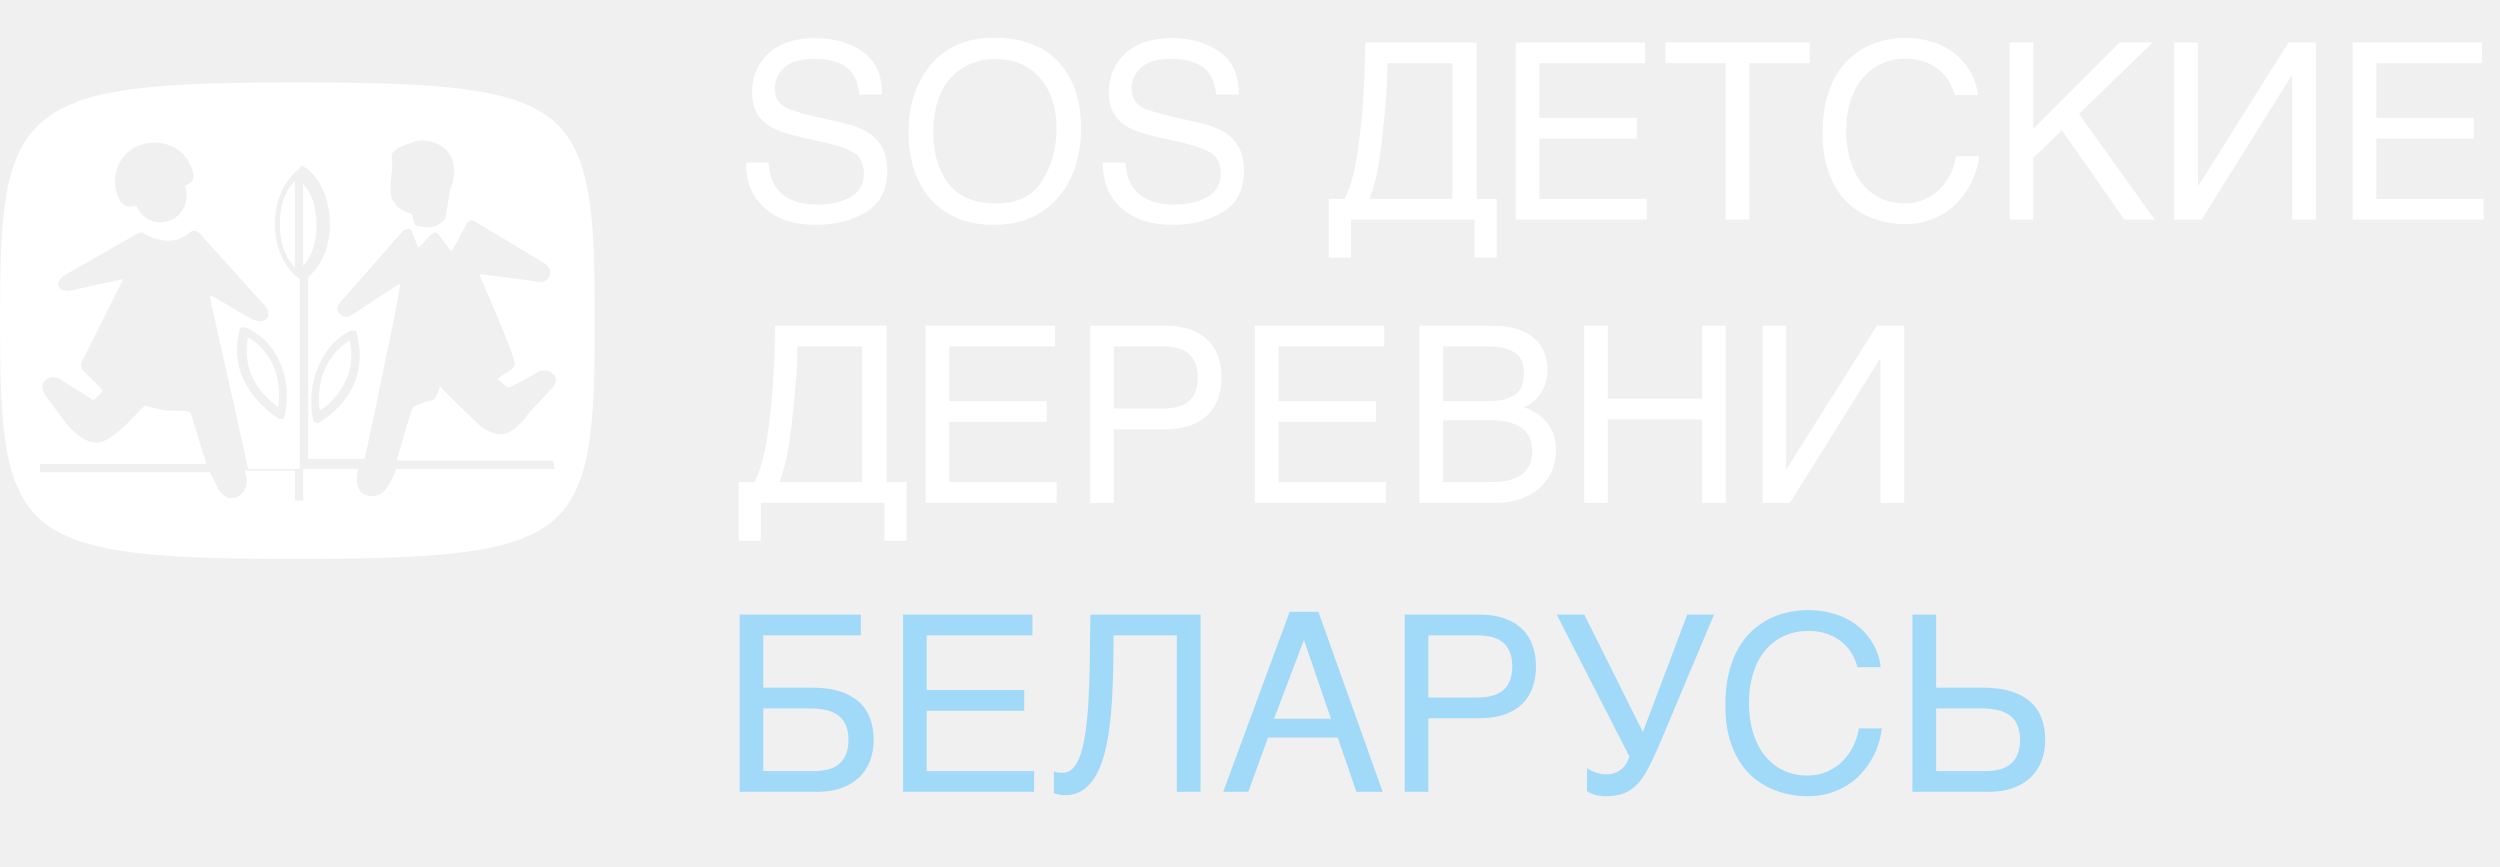
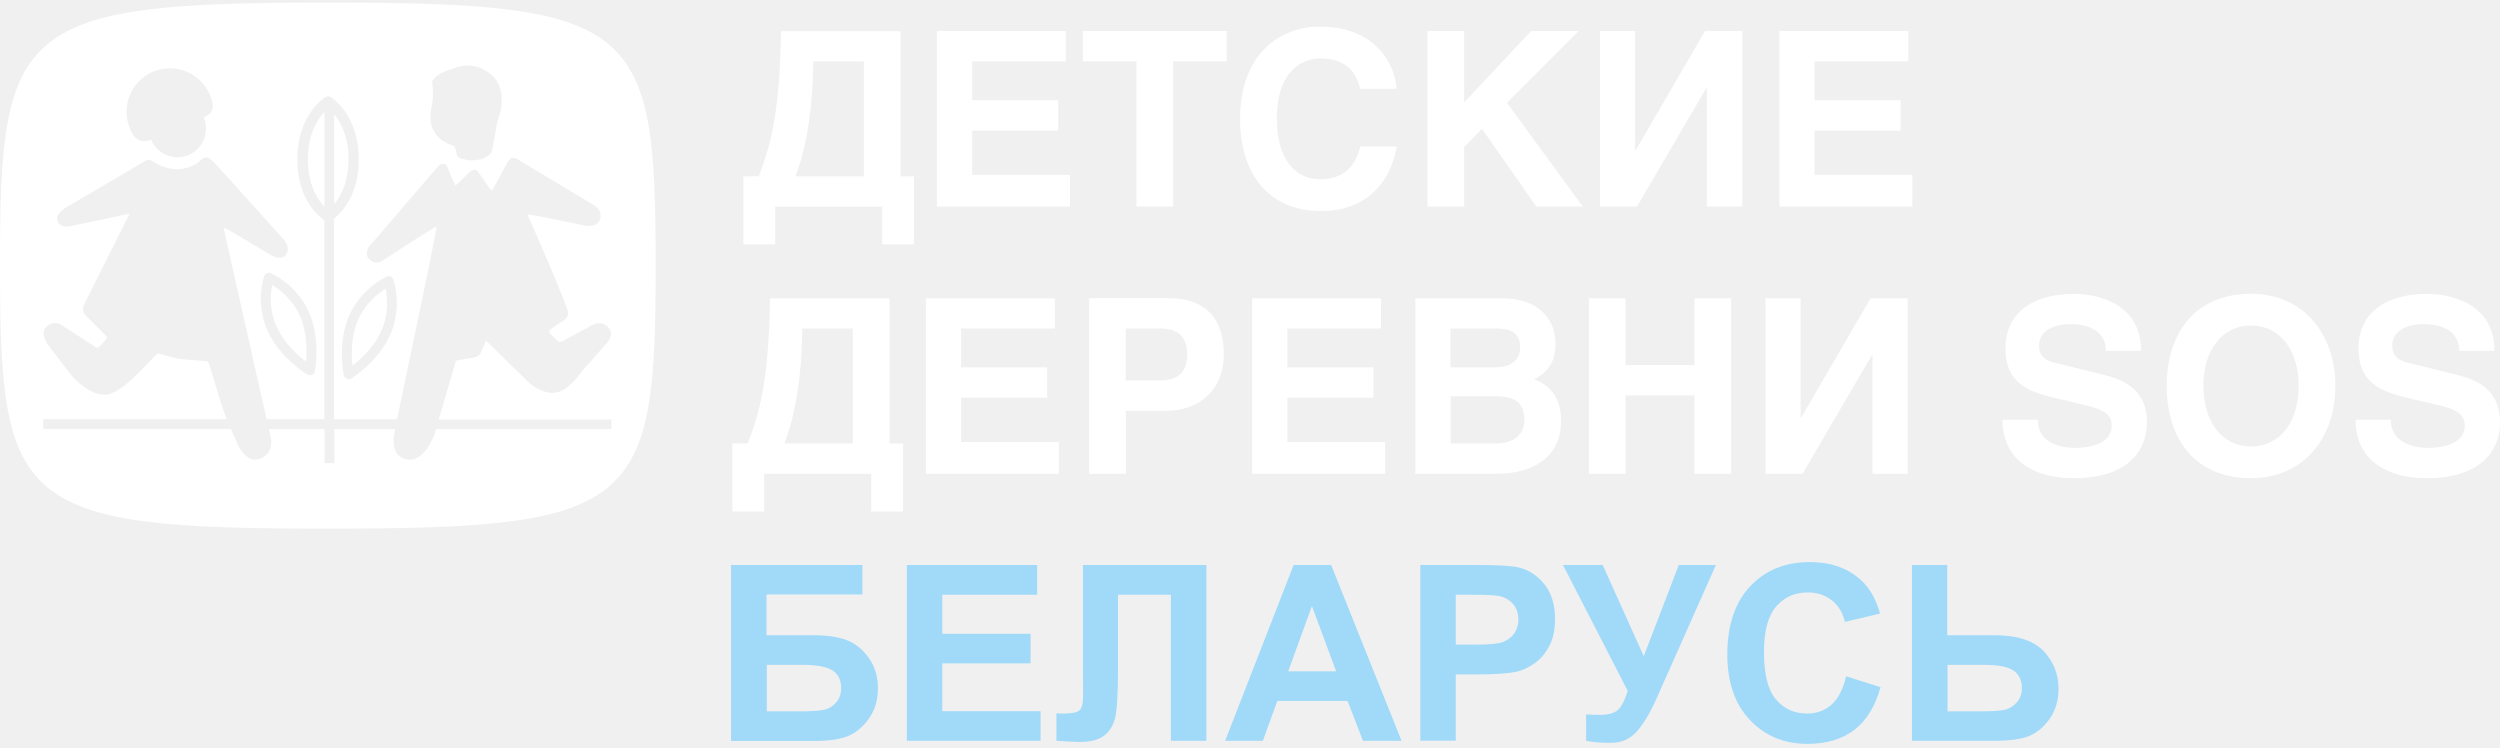
- <svg xmlns="http://www.w3.org/2000/svg" width="127" height="44" viewBox="0 0 127 44" fill="none">
-   <path d="M15.402 9.351V13.498C15.74 13.159 16.079 12.482 16.079 11.467C16.079 10.367 15.74 9.69 15.402 9.351ZM14.133 20.691C14.217 20.183 14.217 19.337 13.879 18.575C13.54 17.814 12.948 17.306 12.609 17.137C12.525 17.475 12.44 18.237 12.778 19.083C13.117 19.845 13.794 20.437 14.133 20.691ZM14.979 13.582V9.182C14.64 9.52 14.217 10.197 14.217 11.382C14.217 12.567 14.64 13.244 14.979 13.582ZM17.602 19.252C17.941 18.491 17.856 17.729 17.771 17.306C17.433 17.475 16.84 17.983 16.502 18.745C16.163 19.506 16.163 20.352 16.248 20.86C16.671 20.606 17.264 20.014 17.602 19.252ZM28.011 6.051C25.98 4.443 22.256 4.189 15.063 4.189C7.955 4.189 4.231 4.443 2.2 6.135C0.169 7.828 0 10.874 0 16.29C0 21.791 0.169 24.838 2.2 26.53C4.231 28.138 7.955 28.392 15.063 28.392C22.172 28.392 25.98 28.138 28.011 26.53C30.042 24.838 30.211 21.791 30.211 16.29C30.211 10.79 30.042 7.743 28.011 6.051ZM19.887 7.828C20.226 7.405 20.733 7.32 20.733 7.32C20.733 7.32 21.664 6.812 22.51 7.489C23.526 8.251 22.849 9.69 22.849 9.69C22.849 9.69 22.68 10.959 22.595 11.128C22.51 11.297 22.172 11.467 22.172 11.467C22.172 11.467 21.918 11.551 21.749 11.551C21.495 11.551 21.241 11.467 21.156 11.467C21.072 11.467 20.987 11.128 20.987 11.128C20.987 11.128 20.987 10.959 20.902 10.874C20.818 10.79 20.31 10.79 19.972 10.197C19.718 9.774 19.887 9.182 19.887 8.843C19.972 8.336 19.887 7.828 19.887 7.828ZM7.024 7.405C8.039 6.982 9.224 7.405 9.647 8.336C9.986 9.013 9.817 9.267 9.393 9.436C9.478 9.605 9.478 9.774 9.478 9.944C9.478 10.705 8.886 11.297 8.124 11.297C7.616 11.297 7.109 10.959 6.939 10.451C6.516 10.536 6.262 10.536 6.008 10.028C5.585 9.013 6.008 7.828 7.024 7.405ZM28.18 23.822H20.141L20.056 23.991C20.056 23.991 19.633 25.43 18.702 25.176C17.856 25.007 18.195 23.822 18.195 23.822H15.402V25.43H14.979V23.907H12.44L12.525 24.245C12.525 24.245 12.694 24.922 12.017 25.261C11.34 25.515 11.001 24.668 11.001 24.668C11.001 24.668 10.832 24.33 10.663 23.991H2.031V23.568H10.494C10.409 23.399 10.409 23.23 10.324 23.061C10.07 22.299 9.732 20.945 9.647 20.945C9.563 20.86 9.055 20.86 8.463 20.86C7.87 20.776 7.447 20.606 7.362 20.606C7.193 20.691 5.924 22.299 5.078 22.468C4.231 22.637 3.385 21.537 3.385 21.537L2.37 20.183C2.37 20.183 1.946 19.675 2.285 19.337C2.623 18.998 3.047 19.252 3.047 19.252C3.047 19.252 4.485 20.183 4.654 20.268C4.739 20.352 4.824 20.268 4.824 20.268C4.824 20.268 5.078 20.014 5.162 19.929C5.247 19.845 5.162 19.76 5.162 19.76C5.162 19.76 4.485 19.083 4.231 18.829C3.977 18.575 4.231 18.237 4.231 18.237L6.262 14.175L3.554 14.767C3.554 14.767 3.047 14.852 2.962 14.513C2.877 14.175 3.385 13.921 3.385 13.921L6.939 11.89C6.939 11.89 7.109 11.805 7.193 11.805C7.278 11.805 7.362 11.89 7.362 11.89C7.362 11.89 7.87 12.228 8.547 12.228C9.224 12.228 9.647 11.805 9.647 11.805C9.647 11.805 9.732 11.721 9.901 11.721C10.07 11.721 10.324 12.059 10.324 12.059L13.456 15.529C13.456 15.529 13.794 15.867 13.54 16.206C13.286 16.46 12.778 16.206 12.778 16.206L10.748 15.021C10.663 15.021 10.663 15.106 10.663 15.106L12.609 23.822H15.233V14.175C15.063 14.09 13.963 13.244 13.963 11.382C13.963 9.351 15.233 8.589 15.233 8.505C15.317 8.42 15.402 8.42 15.486 8.505C15.571 8.505 16.756 9.351 16.756 11.382C16.756 13.075 15.91 13.836 15.656 14.09V23.314H18.533L19.718 17.644C19.718 17.644 20.395 14.429 20.31 14.429C20.226 14.429 17.941 15.952 17.941 15.952C17.941 15.952 17.602 16.29 17.264 15.952C16.925 15.613 17.433 15.19 17.433 15.19L20.479 11.721C20.479 11.721 20.564 11.636 20.733 11.636C20.902 11.636 20.902 11.721 20.902 11.721L21.241 12.567C21.326 12.567 21.749 12.059 21.749 12.059C21.749 12.059 22.003 11.805 22.087 11.805C22.172 11.805 22.256 11.89 22.256 11.89L22.764 12.567C22.764 12.567 22.849 12.736 22.933 12.736L23.018 12.652L23.61 11.551C23.61 11.551 23.695 11.297 23.864 11.213C23.949 11.128 24.203 11.297 24.203 11.297L27.588 13.329C27.588 13.329 28.096 13.582 27.926 14.005C27.757 14.513 26.996 14.259 26.996 14.259L24.372 13.921V14.005C24.372 14.005 26.234 18.237 26.149 18.491C26.149 18.66 25.895 18.829 25.895 18.829C25.895 18.829 25.303 19.168 25.303 19.252C25.303 19.337 25.388 19.337 25.388 19.337C25.388 19.337 25.726 19.675 25.811 19.675C25.895 19.675 26.065 19.591 26.065 19.591L27.165 18.998C27.165 18.998 27.673 18.575 28.096 18.998C28.519 19.337 27.926 19.845 27.926 19.845L26.826 21.029C26.826 21.029 26.234 21.96 25.557 22.045C24.88 22.13 24.288 21.537 24.288 21.537C24.288 21.537 22.426 19.76 22.426 19.675C22.341 19.591 22.341 19.675 22.341 19.675C22.341 19.675 22.172 20.183 22.087 20.268C22.003 20.352 21.833 20.352 21.833 20.352C21.833 20.352 20.987 20.606 20.987 20.691L20.902 20.86L20.141 23.399H28.096L28.18 23.822ZM14.217 18.406C14.809 19.675 14.471 21.029 14.471 21.114C14.471 21.199 14.386 21.199 14.386 21.283C14.302 21.283 14.217 21.283 14.217 21.283C14.133 21.283 12.948 20.522 12.355 19.252C11.763 17.983 12.186 16.798 12.186 16.714C12.186 16.629 12.271 16.629 12.271 16.629C12.355 16.629 12.355 16.629 12.44 16.629C12.525 16.629 13.709 17.137 14.217 18.406ZM17.856 16.798C17.941 16.798 17.941 16.798 18.025 16.798C18.11 16.798 18.11 16.883 18.11 16.883C18.11 16.883 18.533 18.152 18.025 19.422C17.517 20.691 16.248 21.453 16.248 21.453C16.163 21.453 16.079 21.537 16.079 21.453C15.91 21.453 15.91 21.368 15.91 21.368C15.91 21.368 15.571 19.929 16.163 18.66C16.671 17.306 17.771 16.798 17.856 16.798Z" fill="white" />
-   <path d="M39.048 8.255C39.077 8.765 39.197 9.179 39.409 9.498C39.813 10.094 40.526 10.392 41.546 10.392C42.003 10.392 42.42 10.326 42.795 10.196C43.522 9.943 43.885 9.49 43.885 8.837C43.885 8.347 43.732 7.998 43.426 7.79C43.116 7.585 42.63 7.408 41.969 7.257L40.75 6.981C39.954 6.802 39.391 6.604 39.06 6.387C38.489 6.012 38.203 5.451 38.203 4.704C38.203 3.895 38.483 3.232 39.042 2.714C39.601 2.195 40.393 1.936 41.418 1.936C42.361 1.936 43.161 2.165 43.818 2.622C44.479 3.075 44.81 3.801 44.81 4.802H43.665C43.603 4.32 43.473 3.95 43.273 3.693C42.901 3.224 42.271 2.989 41.381 2.989C40.663 2.989 40.146 3.14 39.832 3.442C39.517 3.744 39.36 4.095 39.36 4.495C39.36 4.936 39.544 5.259 39.911 5.463C40.152 5.593 40.697 5.757 41.546 5.953L42.807 6.24C43.416 6.379 43.885 6.569 44.216 6.81C44.787 7.23 45.073 7.841 45.073 8.641C45.073 9.637 44.71 10.349 43.983 10.777C43.261 11.206 42.42 11.421 41.461 11.421C40.342 11.421 39.466 11.135 38.834 10.563C38.201 9.996 37.891 9.226 37.903 8.255H39.048ZM50.498 1.918C52.086 1.918 53.261 2.428 54.025 3.448C54.621 4.244 54.919 5.263 54.919 6.504C54.919 7.847 54.578 8.963 53.896 9.853C53.096 10.898 51.955 11.421 50.474 11.421C49.09 11.421 48.002 10.963 47.21 10.049C46.504 9.167 46.151 8.053 46.151 6.706C46.151 5.489 46.453 4.448 47.057 3.583C47.832 2.473 48.98 1.918 50.498 1.918ZM50.62 10.331C51.694 10.331 52.47 9.947 52.947 9.179C53.429 8.408 53.67 7.522 53.67 6.522C53.67 5.465 53.392 4.614 52.837 3.969C52.286 3.324 51.531 3.001 50.572 3.001C49.641 3.001 48.882 3.322 48.294 3.963C47.706 4.599 47.412 5.54 47.412 6.785C47.412 7.781 47.663 8.622 48.165 9.308C48.671 9.99 49.49 10.331 50.62 10.331ZM57.172 8.255C57.201 8.765 57.321 9.179 57.533 9.498C57.937 10.094 58.65 10.392 59.67 10.392C60.127 10.392 60.544 10.326 60.919 10.196C61.646 9.943 62.009 9.49 62.009 8.837C62.009 8.347 61.856 7.998 61.55 7.79C61.24 7.585 60.754 7.408 60.093 7.257L58.874 6.981C58.078 6.802 57.515 6.604 57.184 6.387C56.613 6.012 56.327 5.451 56.327 4.704C56.327 3.895 56.607 3.232 57.166 2.714C57.725 2.195 58.517 1.936 59.542 1.936C60.484 1.936 61.285 2.165 61.942 2.622C62.603 3.075 62.934 3.801 62.934 4.802H61.789C61.727 4.32 61.597 3.95 61.397 3.693C61.025 3.224 60.395 2.989 59.505 2.989C58.786 2.989 58.27 3.14 57.956 3.442C57.641 3.744 57.484 4.095 57.484 4.495C57.484 4.936 57.668 5.259 58.035 5.463C58.276 5.593 58.821 5.757 59.67 5.953L60.931 6.24C61.54 6.379 62.009 6.569 62.34 6.81C62.911 7.23 63.197 7.841 63.197 8.641C63.197 9.637 62.834 10.349 62.107 10.777C61.385 11.206 60.544 11.421 59.584 11.421C58.466 11.421 57.59 11.135 56.958 10.563C56.325 9.996 56.015 9.226 56.027 8.255H57.172ZM67.501 13.086V10.104H68.316C68.401 9.908 68.481 9.71 68.555 9.51C68.628 9.306 68.695 9.077 68.757 8.824C68.822 8.567 68.881 8.273 68.934 7.943C68.991 7.612 69.044 7.22 69.093 6.767C69.15 6.289 69.195 5.82 69.228 5.359C69.261 4.893 69.285 4.459 69.302 4.055C69.322 3.65 69.334 3.285 69.338 2.959C69.347 2.632 69.353 2.365 69.357 2.156H75.014V10.104H76.031V13.086H74.904V11.157H68.628V13.086H67.501ZM70.483 3.21C70.483 3.793 70.459 4.375 70.41 4.955C70.365 5.534 70.31 6.118 70.245 6.706C70.2 7.171 70.153 7.567 70.104 7.894C70.059 8.216 70.01 8.504 69.957 8.757C69.908 9.006 69.851 9.237 69.785 9.449C69.724 9.657 69.653 9.875 69.571 10.104H73.778V3.21H70.483ZM76.998 2.156H83.568V3.21H78.198V5.989H83.152V7.043H78.198V10.104H83.654V11.157H76.998V2.156ZM84.609 2.156H91.932V3.21H88.871V11.157H87.664V3.21H84.609V2.156ZM93.787 6.645C93.787 7.208 93.859 7.718 94.002 8.175C94.144 8.628 94.344 9.014 94.602 9.333C94.863 9.651 95.175 9.898 95.538 10.073C95.906 10.245 96.31 10.331 96.751 10.331C97.135 10.331 97.477 10.261 97.779 10.122C98.086 9.984 98.349 9.802 98.569 9.577C98.79 9.349 98.967 9.092 99.102 8.806C99.237 8.52 99.326 8.23 99.371 7.936H100.535C100.51 8.198 100.453 8.465 100.363 8.739C100.278 9.008 100.159 9.271 100.008 9.528C99.861 9.782 99.684 10.022 99.475 10.251C99.267 10.476 99.026 10.671 98.753 10.839C98.484 11.006 98.181 11.139 97.847 11.237C97.512 11.335 97.147 11.384 96.751 11.384C96.477 11.384 96.183 11.355 95.869 11.298C95.559 11.241 95.249 11.145 94.938 11.01C94.632 10.876 94.336 10.696 94.051 10.471C93.769 10.243 93.52 9.957 93.304 9.614C93.087 9.271 92.914 8.867 92.783 8.402C92.653 7.932 92.587 7.387 92.587 6.767C92.587 6.159 92.644 5.616 92.759 5.138C92.877 4.661 93.036 4.244 93.236 3.889C93.44 3.53 93.677 3.226 93.947 2.977C94.22 2.728 94.512 2.526 94.822 2.371C95.132 2.216 95.455 2.103 95.79 2.034C96.124 1.965 96.457 1.93 96.787 1.93C97.196 1.93 97.567 1.973 97.902 2.058C98.241 2.14 98.543 2.254 98.808 2.401C99.078 2.544 99.312 2.712 99.512 2.903C99.712 3.095 99.88 3.299 100.014 3.516C100.153 3.728 100.259 3.946 100.333 4.171C100.41 4.395 100.457 4.614 100.474 4.826H99.298C99.22 4.536 99.106 4.277 98.955 4.048C98.804 3.82 98.62 3.628 98.404 3.473C98.192 3.314 97.951 3.193 97.681 3.112C97.416 3.026 97.13 2.983 96.824 2.983C96.363 2.983 95.945 3.069 95.569 3.24C95.198 3.412 94.879 3.657 94.614 3.975C94.349 4.293 94.144 4.679 94.002 5.132C93.859 5.581 93.787 6.085 93.787 6.645ZM102.09 2.156H103.29V6.54L107.68 2.156H109.358L105.611 5.787L109.462 11.157H107.919L104.747 6.62L103.29 8.022V11.157H102.09V2.156ZM110.454 2.156H111.654V9.437H111.679L116.259 2.156H117.648V11.157H116.442V3.834H116.418L111.844 11.157H110.454V2.156ZM119.516 2.156H126.086V3.21H120.716V5.989H125.67V7.043H120.716V10.104H126.172V11.157H119.516V2.156Z" fill="white" />
-   <path d="M37.523 27.472V24.49H38.338C38.423 24.294 38.503 24.096 38.577 23.896C38.65 23.692 38.717 23.464 38.779 23.211C38.844 22.953 38.903 22.66 38.956 22.329C39.013 21.998 39.066 21.607 39.115 21.153C39.172 20.676 39.217 20.206 39.25 19.745C39.283 19.28 39.307 18.845 39.324 18.441C39.344 18.037 39.356 17.671 39.36 17.345C39.368 17.018 39.375 16.751 39.379 16.543H45.036V24.49H46.053V27.472H44.926V25.544H38.65V27.472H37.523ZM40.505 17.596C40.505 18.18 40.481 18.761 40.432 19.341C40.387 19.921 40.332 20.504 40.267 21.092C40.222 21.558 40.175 21.953 40.126 22.28C40.081 22.602 40.032 22.89 39.979 23.143C39.93 23.392 39.873 23.623 39.807 23.835C39.746 24.043 39.675 24.262 39.593 24.49H43.8V17.596H40.505ZM47.02 16.543H53.59V17.596H48.22V20.376H53.174V21.429H48.22V24.49H53.676V25.544H47.02V16.543ZM59.046 20.755C59.682 20.755 60.142 20.621 60.423 20.351C60.705 20.082 60.846 19.69 60.846 19.176C60.846 18.661 60.705 18.269 60.423 18C60.142 17.731 59.682 17.596 59.046 17.596H56.584V20.755H59.046ZM55.384 16.543H59.168C59.662 16.543 60.089 16.606 60.448 16.733C60.811 16.859 61.111 17.039 61.348 17.271C61.585 17.5 61.76 17.776 61.874 18.098C61.993 18.421 62.052 18.78 62.052 19.176C62.052 19.572 61.993 19.931 61.874 20.253C61.76 20.576 61.585 20.853 61.348 21.086C61.111 21.315 60.811 21.492 60.448 21.619C60.089 21.745 59.662 21.808 59.168 21.808H56.584V25.544H55.384V16.543ZM63.748 16.543H70.318V17.596H64.948V20.376H69.902V21.429H64.948V24.49H70.404V25.544H63.748V16.543ZM72.112 16.543H75.333C75.688 16.543 75.998 16.553 76.263 16.573C76.529 16.59 76.778 16.628 77.01 16.69C77.231 16.751 77.437 16.841 77.629 16.959C77.825 17.073 77.996 17.22 78.143 17.4C78.29 17.576 78.404 17.782 78.486 18.018C78.572 18.251 78.615 18.514 78.615 18.808C78.615 18.963 78.594 19.131 78.553 19.31C78.513 19.49 78.445 19.668 78.351 19.843C78.257 20.015 78.133 20.176 77.978 20.327C77.827 20.474 77.639 20.594 77.415 20.688C77.598 20.749 77.786 20.835 77.978 20.945C78.17 21.055 78.343 21.198 78.498 21.374C78.657 21.545 78.788 21.755 78.89 22.004C78.992 22.249 79.043 22.543 79.043 22.886C79.043 23.082 79.019 23.286 78.97 23.498C78.925 23.707 78.849 23.909 78.743 24.105C78.641 24.301 78.508 24.486 78.345 24.662C78.182 24.837 77.984 24.99 77.751 25.121C77.519 25.252 77.249 25.356 76.943 25.433C76.641 25.507 76.296 25.544 75.908 25.544H72.112V16.543ZM75.731 24.49C76.123 24.49 76.451 24.454 76.716 24.38C76.986 24.303 77.202 24.197 77.365 24.062C77.533 23.923 77.653 23.758 77.727 23.566C77.8 23.374 77.837 23.16 77.837 22.923C77.837 22.686 77.8 22.472 77.727 22.28C77.653 22.088 77.533 21.925 77.365 21.79C77.202 21.651 76.986 21.545 76.716 21.472C76.451 21.394 76.123 21.355 75.731 21.355H73.312V24.49H75.731ZM75.559 20.376C75.955 20.376 76.274 20.339 76.514 20.265C76.759 20.188 76.947 20.086 77.078 19.959C77.212 19.829 77.302 19.676 77.347 19.5C77.392 19.325 77.415 19.137 77.415 18.937C77.415 18.725 77.382 18.537 77.317 18.373C77.255 18.206 77.151 18.065 77.004 17.951C76.857 17.837 76.665 17.749 76.429 17.688C76.192 17.627 75.902 17.596 75.559 17.596H73.312V20.376H75.559ZM80.476 16.543H81.676V20.253H86.464V16.543H87.671V25.544H86.464V21.306H81.676V25.544H80.476V16.543ZM89.538 16.543H90.738V23.823H90.763L95.343 16.543H96.732V25.544H95.526V18.221H95.502L90.928 25.544H89.538V16.543Z" fill="white" />
-   <path d="M37.574 31.222H43.733V32.275H38.774V34.933H41.284C41.811 34.933 42.268 34.994 42.656 35.116C43.044 35.239 43.366 35.414 43.623 35.643C43.88 35.871 44.07 36.149 44.193 36.476C44.319 36.802 44.382 37.169 44.382 37.578C44.382 37.978 44.319 38.341 44.193 38.668C44.066 38.99 43.88 39.268 43.635 39.5C43.395 39.729 43.096 39.907 42.741 40.033C42.39 40.16 41.988 40.223 41.535 40.223H37.574V31.222ZM38.774 39.17H41.376C41.621 39.17 41.847 39.143 42.056 39.09C42.268 39.037 42.452 38.949 42.607 38.827C42.762 38.7 42.882 38.537 42.968 38.337C43.058 38.133 43.103 37.88 43.103 37.578C43.103 37.28 43.056 37.029 42.962 36.825C42.872 36.62 42.741 36.457 42.57 36.335C42.398 36.208 42.19 36.118 41.945 36.065C41.7 36.012 41.423 35.986 41.113 35.986H38.774V39.17ZM45.876 31.222H52.446V32.275H47.077V35.055H52.03V36.108H47.077V39.17H52.532V40.223H45.876V31.222ZM59.782 32.275H56.567C56.567 32.973 56.559 33.659 56.543 34.333C56.526 35.006 56.492 35.645 56.438 36.249C56.385 36.849 56.306 37.402 56.2 37.908C56.093 38.414 55.949 38.853 55.765 39.225C55.581 39.592 55.353 39.88 55.079 40.088C54.81 40.292 54.481 40.394 54.093 40.394C53.975 40.394 53.875 40.384 53.793 40.364C53.716 40.343 53.63 40.321 53.536 40.296V39.182C53.581 39.202 53.636 39.221 53.702 39.237C53.771 39.249 53.869 39.255 53.995 39.255C54.183 39.255 54.344 39.188 54.479 39.053C54.618 38.915 54.736 38.723 54.834 38.478C54.932 38.233 55.012 37.943 55.073 37.608C55.138 37.27 55.189 36.902 55.226 36.506C55.267 36.11 55.295 35.692 55.312 35.251C55.332 34.81 55.346 34.363 55.355 33.91C55.367 33.453 55.373 32.998 55.373 32.545C55.377 32.087 55.383 31.647 55.391 31.222H60.988V40.223H59.782V32.275ZM67.613 36.512L66.241 32.508L64.723 36.512H67.613ZM62.139 40.223L65.513 31.081H66.976L70.24 40.223H68.905L67.956 37.468H64.417L63.413 40.223H62.139ZM75.022 35.435C75.658 35.435 76.118 35.3 76.399 35.031C76.681 34.761 76.822 34.369 76.822 33.855C76.822 33.341 76.681 32.949 76.399 32.679C76.118 32.41 75.658 32.275 75.022 32.275H72.56V35.435H75.022ZM71.36 31.222H75.144C75.638 31.222 76.065 31.285 76.424 31.412C76.787 31.538 77.087 31.718 77.324 31.951C77.561 32.179 77.736 32.455 77.85 32.777C77.969 33.1 78.028 33.459 78.028 33.855C78.028 34.251 77.969 34.61 77.85 34.933C77.736 35.255 77.561 35.533 77.324 35.765C77.087 35.994 76.787 36.172 76.424 36.298C76.065 36.425 75.638 36.488 75.144 36.488H72.56V40.223H71.36V31.222ZM80.624 39.017C80.669 39.053 80.728 39.092 80.802 39.133C80.875 39.17 80.955 39.204 81.04 39.237C81.126 39.266 81.214 39.29 81.304 39.31C81.398 39.327 81.487 39.335 81.573 39.335C81.757 39.335 81.914 39.31 82.045 39.261C82.179 39.209 82.294 39.141 82.388 39.059C82.486 38.974 82.565 38.878 82.626 38.772C82.688 38.661 82.737 38.547 82.773 38.429L79.081 31.222H80.483L83.459 37.186L85.712 31.222H87.072L84.243 37.951C84.047 38.4 83.863 38.784 83.692 39.102C83.524 39.417 83.341 39.674 83.141 39.874C82.945 40.074 82.72 40.219 82.467 40.309C82.218 40.402 81.916 40.449 81.561 40.449C81.377 40.449 81.198 40.425 81.022 40.376C80.847 40.327 80.712 40.264 80.618 40.186L80.624 39.017ZM88.847 35.71C88.847 36.273 88.919 36.784 89.062 37.241C89.204 37.694 89.404 38.08 89.662 38.398C89.923 38.717 90.235 38.964 90.599 39.139C90.966 39.31 91.37 39.396 91.811 39.396C92.195 39.396 92.537 39.327 92.84 39.188C93.146 39.049 93.409 38.868 93.629 38.643C93.85 38.414 94.027 38.157 94.162 37.872C94.297 37.586 94.386 37.296 94.431 37.002H95.595C95.57 37.263 95.513 37.531 95.423 37.804C95.338 38.074 95.219 38.337 95.068 38.594C94.921 38.847 94.744 39.088 94.535 39.317C94.327 39.541 94.087 39.737 93.813 39.904C93.544 40.072 93.242 40.205 92.907 40.302C92.572 40.4 92.207 40.449 91.811 40.449C91.537 40.449 91.243 40.421 90.929 40.364C90.619 40.306 90.309 40.211 89.998 40.076C89.692 39.941 89.396 39.762 89.111 39.537C88.829 39.309 88.58 39.023 88.364 38.68C88.147 38.337 87.974 37.933 87.843 37.468C87.713 36.998 87.647 36.453 87.647 35.833C87.647 35.224 87.704 34.682 87.819 34.204C87.937 33.726 88.096 33.31 88.296 32.955C88.5 32.596 88.737 32.292 89.007 32.043C89.28 31.794 89.572 31.591 89.882 31.436C90.192 31.281 90.515 31.169 90.85 31.1C91.184 31.03 91.517 30.995 91.847 30.995C92.256 30.995 92.627 31.038 92.962 31.124C93.301 31.206 93.603 31.32 93.868 31.467C94.138 31.61 94.372 31.777 94.572 31.969C94.772 32.161 94.94 32.365 95.074 32.581C95.213 32.794 95.319 33.012 95.393 33.236C95.47 33.461 95.517 33.679 95.534 33.892H94.358C94.28 33.602 94.166 33.343 94.015 33.114C93.864 32.886 93.68 32.694 93.464 32.538C93.252 32.379 93.011 32.259 92.742 32.177C92.476 32.092 92.19 32.049 91.884 32.049C91.423 32.049 91.005 32.134 90.629 32.306C90.258 32.477 89.939 32.722 89.674 33.041C89.409 33.359 89.204 33.745 89.062 34.198C88.919 34.647 88.847 35.151 88.847 35.71ZM97.15 31.222H98.356V34.933H100.75C101.289 34.933 101.757 34.994 102.152 35.116C102.548 35.239 102.875 35.414 103.132 35.643C103.389 35.871 103.581 36.149 103.708 36.476C103.834 36.802 103.898 37.169 103.898 37.578C103.898 37.978 103.834 38.341 103.708 38.668C103.581 38.99 103.395 39.268 103.151 39.5C102.91 39.729 102.612 39.907 102.257 40.033C101.906 40.16 101.503 40.223 101.05 40.223H97.15V31.222ZM100.891 39.17C101.136 39.17 101.363 39.143 101.571 39.09C101.783 39.037 101.967 38.949 102.122 38.827C102.277 38.7 102.397 38.537 102.483 38.337C102.573 38.133 102.618 37.88 102.618 37.578C102.618 37.28 102.571 37.029 102.477 36.825C102.387 36.62 102.257 36.457 102.085 36.335C101.914 36.208 101.706 36.118 101.461 36.065C101.216 36.012 100.938 35.986 100.628 35.986H98.356V39.17H100.891Z" fill="#A1DAF8" />
+ <svg xmlns="http://www.w3.org/2000/svg" width="107" height="32" viewBox="0 0 107 32" fill="none">
+   <path d="M14.301 4.892V8.739C14.578 8.413 14.916 7.81 14.916 6.819C14.923 5.846 14.584 5.231 14.301 4.892ZM13.103 15.479C13.14 15.046 13.153 14.249 12.839 13.527C12.519 12.805 11.961 12.385 11.647 12.197C11.578 12.554 11.509 13.251 11.835 13.973C12.155 14.694 12.758 15.221 13.103 15.479ZM13.887 8.846V4.785C13.592 5.099 13.178 5.733 13.178 6.819C13.178 7.929 13.599 8.551 13.887 8.846ZM16.335 14.129C16.648 13.401 16.573 12.705 16.504 12.353C16.19 12.548 15.638 12.975 15.324 13.696C15.011 14.418 15.036 15.215 15.086 15.648C15.431 15.384 16.027 14.851 16.335 14.129ZM26.024 1.874C24.16 0.343 20.652 0.11 14.007 0.11C7.399 0.11 3.903 0.349 2.039 1.886C0.169 3.436 0 6.248 0 11.343C0 16.476 0.163 19.3 2.027 20.857C3.891 22.4 7.386 22.626 14.007 22.626C20.652 22.626 24.16 22.4 26.024 20.857C27.894 19.3 28.057 16.476 28.063 11.343C28.057 6.235 27.894 3.424 26.024 1.874ZM18.493 3.48C18.776 3.06 19.297 2.978 19.297 2.978C19.297 2.978 20.144 2.501 20.959 3.141C21.882 3.857 21.286 5.187 21.286 5.187C21.286 5.187 21.098 6.348 21.041 6.505C20.985 6.662 20.627 6.806 20.627 6.806C20.627 6.806 20.426 6.856 20.2 6.863C19.974 6.869 19.723 6.787 19.642 6.75C19.541 6.693 19.529 6.499 19.529 6.499C19.529 6.499 19.497 6.323 19.447 6.266C19.391 6.197 18.889 6.172 18.556 5.589C18.324 5.187 18.462 4.647 18.512 4.315C18.562 3.982 18.493 3.48 18.493 3.48ZM6.489 3.097C7.424 2.664 8.528 3.072 8.955 4.001C9.231 4.61 9.118 4.842 8.723 5.03C8.785 5.175 8.817 5.338 8.817 5.507C8.817 6.185 8.271 6.731 7.599 6.731C7.091 6.731 6.658 6.423 6.47 5.984C6.087 6.11 5.805 6.059 5.585 5.557C5.165 4.622 5.56 3.53 6.489 3.097ZM26.168 18.365H18.663L18.613 18.541C18.613 18.541 18.18 19.865 17.358 19.652C16.592 19.451 16.912 18.384 16.912 18.384L16.918 18.365H14.308V19.821H13.893V18.365H11.509L11.591 18.723C11.591 18.723 11.741 19.388 11.151 19.627C10.536 19.878 10.185 19.03 10.185 19.03C10.185 19.03 10.047 18.742 9.884 18.359H1.851V17.939H9.708C9.645 17.788 9.589 17.631 9.538 17.48C9.287 16.765 8.961 15.516 8.898 15.479C8.829 15.435 8.34 15.435 7.775 15.366C7.21 15.297 6.834 15.115 6.765 15.133C6.602 15.171 5.409 16.721 4.631 16.878C3.847 17.035 3.031 16.031 3.031 16.031L2.065 14.776C2.065 14.776 1.694 14.28 1.97 14.004C2.309 13.665 2.642 13.916 2.642 13.916C2.642 13.916 3.947 14.763 4.085 14.851C4.192 14.914 4.223 14.864 4.223 14.864C4.223 14.864 4.437 14.656 4.537 14.531C4.612 14.437 4.55 14.387 4.55 14.387C4.55 14.387 3.91 13.747 3.652 13.489C3.439 13.27 3.64 12.95 3.64 12.95L5.547 9.147L3.044 9.674C3.044 9.674 2.567 9.793 2.46 9.467C2.347 9.147 2.824 8.883 2.824 8.883L6.125 6.944C6.125 6.944 6.269 6.844 6.338 6.837C6.407 6.831 6.533 6.9 6.533 6.9C6.533 6.9 6.991 7.258 7.624 7.239C8.265 7.22 8.616 6.837 8.616 6.837C8.616 6.837 8.704 6.75 8.823 6.731C8.942 6.712 9.225 7.013 9.225 7.013L12.155 10.264C12.155 10.264 12.469 10.615 12.23 10.916C12.017 11.186 11.559 10.898 11.559 10.898C11.559 10.898 9.714 9.787 9.639 9.768C9.57 9.749 9.589 9.843 9.589 9.843L11.409 17.939H13.881V9.429C13.699 9.31 12.726 8.582 12.726 6.819C12.726 4.923 13.875 4.189 13.925 4.158C13.994 4.114 14.088 4.114 14.163 4.158C14.213 4.189 15.356 4.923 15.356 6.819C15.356 8.369 14.603 9.115 14.295 9.36V17.945H16.994L18.092 12.686C18.092 12.686 18.719 9.718 18.681 9.699C18.644 9.674 16.435 11.111 16.435 11.111C16.435 11.111 16.128 11.4 15.807 11.098C15.487 10.791 15.952 10.377 15.952 10.377L18.744 7.126C18.744 7.126 18.845 7.007 18.964 7.013C19.127 7.026 19.146 7.139 19.146 7.139C19.146 7.139 19.453 7.929 19.497 7.929C19.541 7.929 19.962 7.49 19.962 7.49C19.962 7.49 20.175 7.277 20.288 7.264C20.401 7.252 20.464 7.352 20.464 7.352L20.916 8.005C20.916 8.005 21.029 8.155 21.054 8.149C21.085 8.143 21.116 8.074 21.116 8.074L21.643 7.088C21.643 7.088 21.756 6.856 21.863 6.775C21.97 6.693 22.196 6.844 22.196 6.844L25.371 8.751C25.371 8.751 25.81 8.952 25.685 9.373C25.547 9.856 24.806 9.605 24.806 9.605C24.806 9.605 22.622 9.153 22.591 9.178C22.56 9.21 22.622 9.285 22.622 9.285C22.622 9.285 24.342 13.182 24.323 13.414C24.311 13.602 24.097 13.74 24.097 13.74C24.097 13.74 23.507 14.098 23.507 14.167C23.495 14.23 23.551 14.286 23.551 14.286C23.551 14.286 23.859 14.606 23.94 14.625C24.034 14.644 24.185 14.543 24.185 14.543L25.177 14.01C25.177 14.01 25.653 13.627 26.017 13.991C26.381 14.349 25.879 14.788 25.879 14.788L24.9 15.899C24.9 15.899 24.336 16.752 23.758 16.809C23.15 16.872 22.604 16.345 22.604 16.345C22.604 16.345 20.884 14.656 20.846 14.619C20.809 14.581 20.771 14.644 20.771 14.644C20.771 14.644 20.589 15.133 20.508 15.202C20.426 15.278 20.282 15.309 20.282 15.309C20.282 15.309 19.566 15.409 19.529 15.435C19.491 15.46 19.466 15.604 19.466 15.604L18.776 17.957H26.168V18.365ZM13.222 13.357C13.737 14.525 13.486 15.836 13.473 15.893C13.46 15.962 13.41 16.018 13.354 16.043C13.291 16.068 13.216 16.068 13.159 16.031C13.115 16.006 11.967 15.315 11.446 14.148C10.925 12.968 11.289 11.864 11.308 11.814C11.327 11.757 11.371 11.713 11.421 11.688C11.477 11.663 11.534 11.663 11.584 11.688C11.634 11.707 12.695 12.178 13.222 13.357ZM16.554 11.839C16.611 11.814 16.667 11.814 16.724 11.839C16.774 11.864 16.818 11.908 16.837 11.964C16.849 12.008 17.226 13.107 16.717 14.293C16.215 15.466 15.079 16.169 15.029 16.2C14.973 16.238 14.898 16.244 14.841 16.213C14.778 16.188 14.728 16.131 14.716 16.062C14.703 16.006 14.433 14.7 14.935 13.527C15.45 12.341 16.51 11.858 16.554 11.839Z" fill="white" />
+   <path d="M31.816 7.547H32.475C32.958 6.279 33.372 4.961 33.428 1.334H38.543V7.547H39.12V10.458H37.758V8.846H33.178V10.458H31.816V7.547ZM36.974 2.627H34.809C34.797 3.455 34.759 5.683 34.044 7.547H36.974V2.627Z" fill="white" />
+   <path d="M40.099 1.328H45.615V2.627H41.611V4.29H45.295V5.589H41.611V7.484H45.797V8.839H40.099V1.328Z" fill="white" />
+   <path d="M46.349 1.328H52.505V2.627H50.209V8.839H48.64V2.627H46.349V1.328Z" fill="white" />
+   <path d="M58.216 3.8C58.09 3.361 57.852 2.501 56.496 2.501C55.919 2.501 54.651 2.846 54.651 5.087C54.651 6.706 55.354 7.672 56.496 7.672C57.814 7.672 58.084 6.743 58.222 6.273H59.778C59.446 8.149 58.147 9.034 56.553 9.034C54.325 9.034 53.076 7.484 53.076 5.087C53.076 2.313 54.771 1.14 56.49 1.14C58.938 1.14 59.703 2.815 59.778 3.8H58.216V3.8Z" fill="white" />
+   <path d="M61.096 1.328H62.665V4.384L65.533 1.328H67.566L64.498 4.403L67.742 8.839H65.753L63.431 5.513L62.665 6.298V8.839H61.096V1.328Z" fill="white" />
+   <path d="M68.476 1.328H69.982V6.442H70.001L72.975 1.328H74.569V8.839H73.057V3.756H73.038L70.064 8.839H68.476V1.328Z" fill="white" />
+   <path d="M76.157 1.328H81.673V2.627H77.663V4.29H81.347V5.589H77.663V7.484H81.849V8.839H76.157V1.328Z" fill="white" />
+   <path d="M31.339 18.98H32.004C32.487 17.713 32.901 16.395 32.958 12.768H38.072V18.98H38.65V21.892H37.288V20.279H32.707V21.892H31.345V18.98H31.339ZM36.503 14.06H34.338C34.326 14.889 34.288 17.116 33.573 18.98H36.503V14.06Z" fill="white" />
+   <path d="M39.629 12.768H45.145V14.06H41.135V15.723H44.818V17.022H41.135V18.918H45.32V20.279H39.629V12.768Z" fill="white" />
+   <path d="M46.613 12.761H50.027C51.614 12.761 52.38 13.659 52.38 15.171C52.38 16.577 51.445 17.581 49.901 17.581H48.188V20.279H46.619V12.761H46.613ZM48.182 16.282H49.669C50.378 16.282 50.811 15.956 50.811 15.171C50.811 14.387 50.384 14.06 49.669 14.06H48.182V16.282Z" fill="white" />
+   <path d="M53.591 12.768H59.107V14.06H55.097V15.723H58.781V17.022H55.097V18.918H59.283V20.279H53.591V12.768Z" fill="white" />
+   <path d="M60.575 12.768H64.259C66.098 12.768 66.575 13.897 66.575 14.694C66.575 15.447 66.311 15.899 65.652 16.232C66.656 16.608 66.813 17.393 66.813 18.033C66.813 19.488 65.715 20.279 64.021 20.279H60.575V12.768ZM62.081 15.723H64.014C64.56 15.723 65.062 15.485 65.062 14.864C65.062 14.224 64.611 14.06 64.058 14.06H62.081V15.723ZM62.081 18.98H64.039C64.73 18.98 65.244 18.654 65.244 17.964C65.244 17.091 64.617 16.96 64.002 16.96H62.088V18.98H62.081Z" fill="white" />
+   <path d="M68.005 12.768H69.574V15.623H72.524V12.768H74.092V20.279H72.524V16.922H69.574V20.279H68.005V12.768Z" fill="white" />
+   <path d="M75.561 12.768H77.067V17.882H77.086L80.06 12.768H81.648V20.279H80.142V15.19H80.123L77.148 20.279H75.561V12.768Z" fill="white" />
+   <path d="M91.638 15.014H90.132C90.132 14.211 89.461 13.872 88.607 13.872C87.98 13.872 87.271 14.111 87.271 14.795C87.271 15.391 87.754 15.485 88.086 15.56L89.919 16.012C90.691 16.2 91.889 16.533 91.889 18.083C91.889 19.288 91.061 20.468 88.751 20.468C87.139 20.468 85.708 19.758 85.708 17.964H87.214C87.214 18.861 88.017 19.169 88.833 19.169C89.48 19.169 90.383 18.98 90.383 18.208C90.383 17.612 89.768 17.455 89.021 17.286L88.218 17.098C87.013 16.815 85.834 16.545 85.834 14.914C85.834 13.22 87.246 12.579 88.745 12.579C89.718 12.573 91.638 12.956 91.638 15.014Z" fill="white" />
+   <path d="M96.345 12.573C98.572 12.573 99.953 14.28 99.953 16.52C99.953 18.761 98.572 20.467 96.345 20.467C93.929 20.467 92.736 18.761 92.736 16.52C92.736 14.28 93.929 12.573 96.345 12.573ZM98.384 16.52C98.384 15.027 97.618 13.935 96.345 13.935C95.064 13.935 94.305 15.027 94.305 16.52C94.305 18.02 95.071 19.106 96.345 19.106C97.618 19.106 98.384 18.02 98.384 16.52Z" fill="white" />
+   <path d="M106.761 15.014H105.255C105.255 14.211 104.584 13.872 103.724 13.872C103.097 13.872 102.388 14.111 102.388 14.795C102.388 15.391 102.871 15.485 103.203 15.56L105.036 16.012C105.808 16.2 107 16.533 107 18.083C107 19.288 106.172 20.468 103.862 20.468C102.249 20.468 100.819 19.758 100.819 17.964H102.325C102.325 18.861 103.134 19.169 103.944 19.169C104.596 19.169 105.494 18.98 105.494 18.208C105.494 17.612 104.879 17.455 104.132 17.286L103.329 17.098C102.124 16.815 100.944 16.545 100.944 14.914C100.944 13.22 102.356 12.579 103.856 12.579C104.841 12.573 106.761 12.956 106.761 15.014Z" fill="white" />
+   <path d="M31.289 24.182H36.911V25.444H32.807V27.188H34.84C35.399 27.188 35.87 27.257 36.233 27.395C36.597 27.533 36.917 27.785 37.181 28.155C37.445 28.525 37.576 28.958 37.576 29.454C37.576 29.962 37.445 30.401 37.181 30.765C36.917 31.129 36.616 31.374 36.277 31.512C35.939 31.644 35.462 31.713 34.84 31.713H31.289V24.182ZM32.807 30.445H34.288C34.759 30.445 35.091 30.42 35.286 30.376C35.48 30.332 35.644 30.226 35.788 30.062C35.932 29.899 36.001 29.698 36.001 29.454C36.001 29.102 35.876 28.851 35.631 28.694C35.38 28.538 34.96 28.456 34.364 28.456H32.82V30.445H32.807Z" fill="#A1DAF8" />
+   <path d="M38.813 31.706V24.182H44.392V25.456H40.331V27.125H44.109V28.393H40.331V30.439H44.536V31.706H38.813Z" fill="#A1DAF8" />
+   <path d="M46.362 24.182H51.633V31.706H50.114V25.456H47.849V28.669C47.849 29.592 47.818 30.232 47.755 30.596C47.692 30.96 47.542 31.242 47.303 31.449C47.065 31.656 46.694 31.757 46.186 31.757C46.011 31.757 45.684 31.738 45.214 31.706V30.533L45.552 30.539C45.872 30.539 46.086 30.495 46.192 30.414C46.299 30.326 46.356 30.119 46.356 29.78L46.349 28.487V24.182H46.362Z" fill="#A1DAF8" />
+   <path d="M59.986 31.706H58.335L57.676 30H54.67L54.049 31.706H52.436L55.367 24.182H56.973L59.986 31.706ZM57.187 28.732L56.151 25.939L55.135 28.732H57.187Z" fill="#A1DAF8" />
+   <path d="M60.789 31.706V24.182H63.224C64.146 24.182 64.749 24.22 65.031 24.295C65.464 24.408 65.822 24.653 66.117 25.03C66.412 25.406 66.556 25.896 66.556 26.492C66.556 26.956 66.474 27.345 66.305 27.659C66.135 27.973 65.922 28.224 65.665 28.399C65.407 28.581 65.144 28.701 64.874 28.757C64.51 28.826 63.989 28.864 63.299 28.864H62.307V31.7H60.789V31.706ZM62.307 25.456V27.59H63.142C63.738 27.59 64.14 27.552 64.341 27.471C64.541 27.389 64.698 27.27 64.818 27.1C64.93 26.931 64.987 26.736 64.987 26.517C64.987 26.241 64.905 26.015 64.749 25.839C64.585 25.663 64.385 25.55 64.14 25.506C63.958 25.475 63.594 25.456 63.048 25.456H62.307Z" fill="#A1DAF8" />
+   <path d="M66.895 24.182H68.595L70.353 28.086L71.852 24.182H73.44L70.898 29.899C70.622 30.52 70.34 30.991 70.051 31.311C69.763 31.637 69.392 31.794 68.941 31.794C68.495 31.794 68.144 31.763 67.886 31.706V30.577C68.1 30.59 68.294 30.596 68.47 30.596C68.821 30.596 69.072 30.533 69.229 30.401C69.38 30.276 69.53 30 69.668 29.573L66.895 24.182Z" fill="#A1DAF8" />
+   <path d="M79.012 28.945L80.487 29.41C80.261 30.232 79.885 30.84 79.364 31.242C78.837 31.637 78.171 31.838 77.362 31.838C76.364 31.838 75.542 31.499 74.896 30.815C74.249 30.131 73.929 29.196 73.929 28.017C73.929 26.762 74.256 25.789 74.902 25.099C75.548 24.408 76.402 24.057 77.456 24.057C78.379 24.057 79.125 24.327 79.696 24.873C80.035 25.193 80.293 25.657 80.468 26.26L78.962 26.617C78.874 26.228 78.686 25.921 78.404 25.695C78.121 25.469 77.776 25.356 77.374 25.356C76.816 25.356 76.364 25.557 76.019 25.958C75.674 26.36 75.498 27.006 75.498 27.904C75.498 28.858 75.668 29.535 76.013 29.937C76.352 30.338 76.797 30.539 77.349 30.539C77.751 30.539 78.102 30.414 78.391 30.157C78.68 29.899 78.887 29.491 79.012 28.945Z" fill="#A1DAF8" />
+   <path d="M81.823 24.182H83.342V27.188H85.375C86.335 27.188 87.026 27.414 87.459 27.86C87.885 28.305 88.105 28.845 88.105 29.473C88.105 29.987 87.973 30.42 87.716 30.778C87.459 31.136 87.157 31.38 86.825 31.512C86.492 31.637 86.009 31.706 85.382 31.706H81.83V24.182H81.823ZM83.342 30.445H84.823C85.3 30.445 85.633 30.42 85.821 30.376C86.003 30.332 86.172 30.226 86.317 30.062C86.461 29.899 86.536 29.698 86.536 29.454C86.536 29.108 86.411 28.858 86.166 28.694C85.921 28.531 85.495 28.456 84.898 28.456H83.355V30.445H83.342Z" fill="#A1DAF8" />
</svg>
